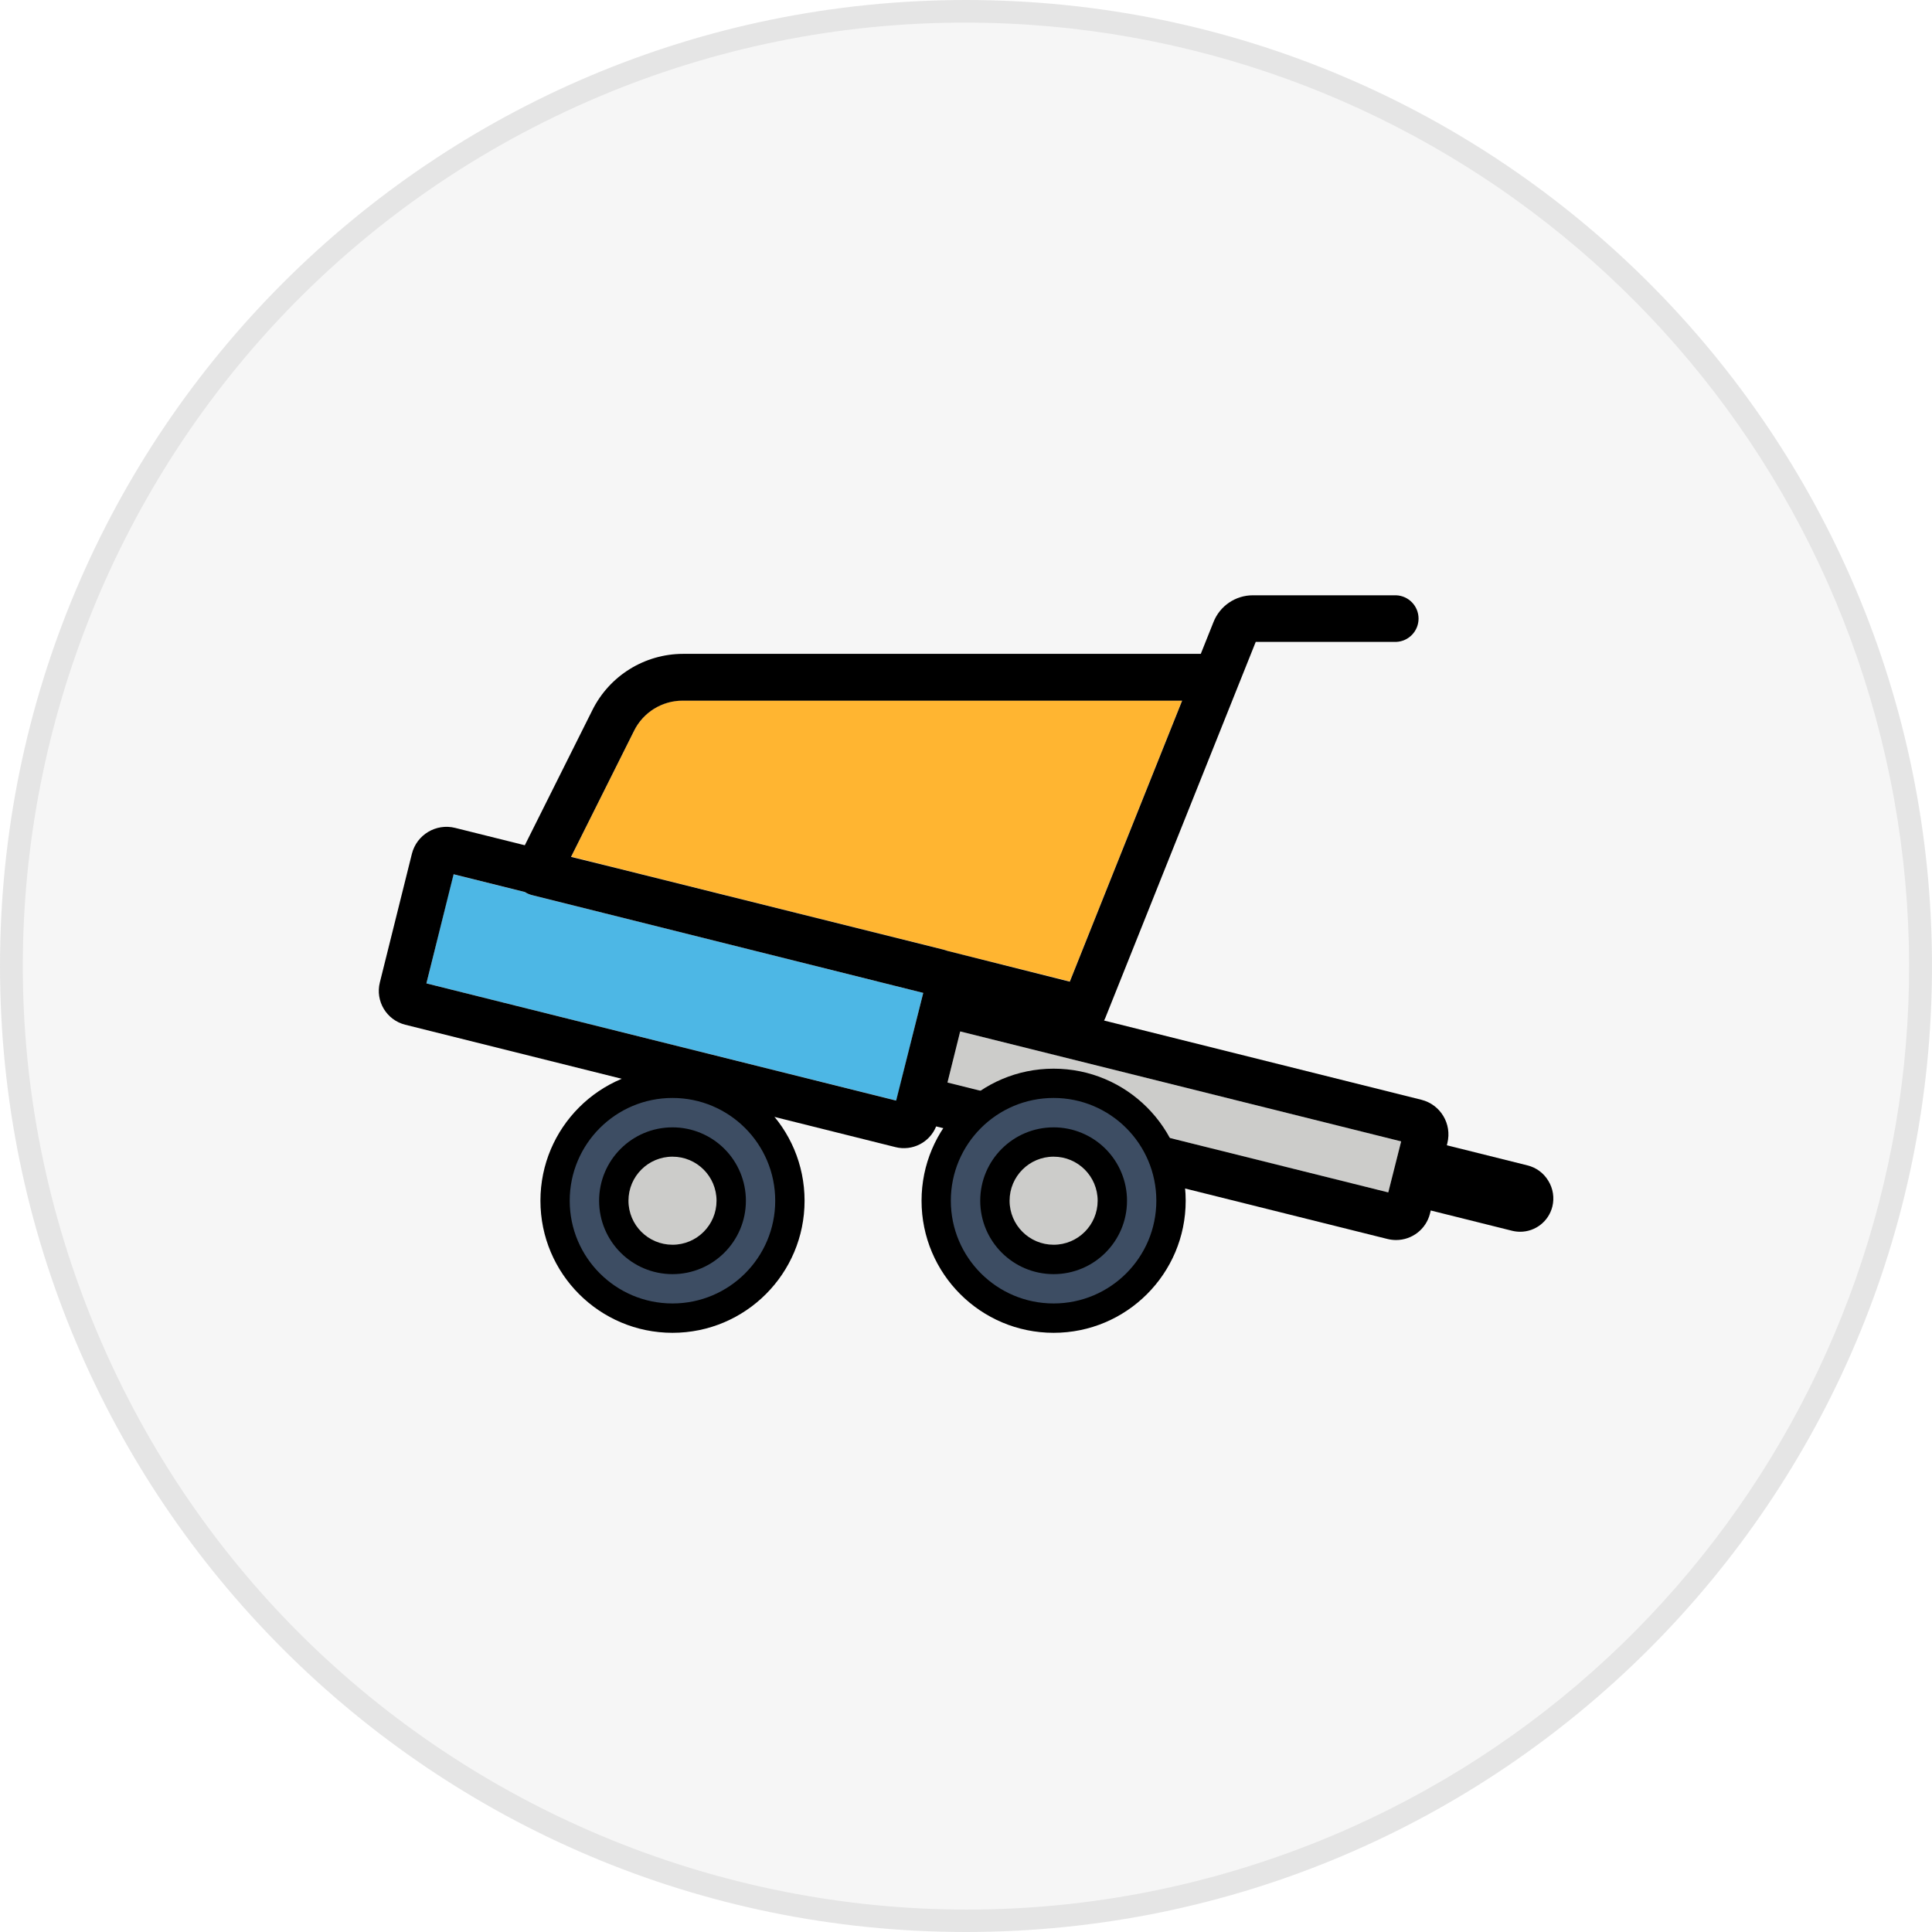
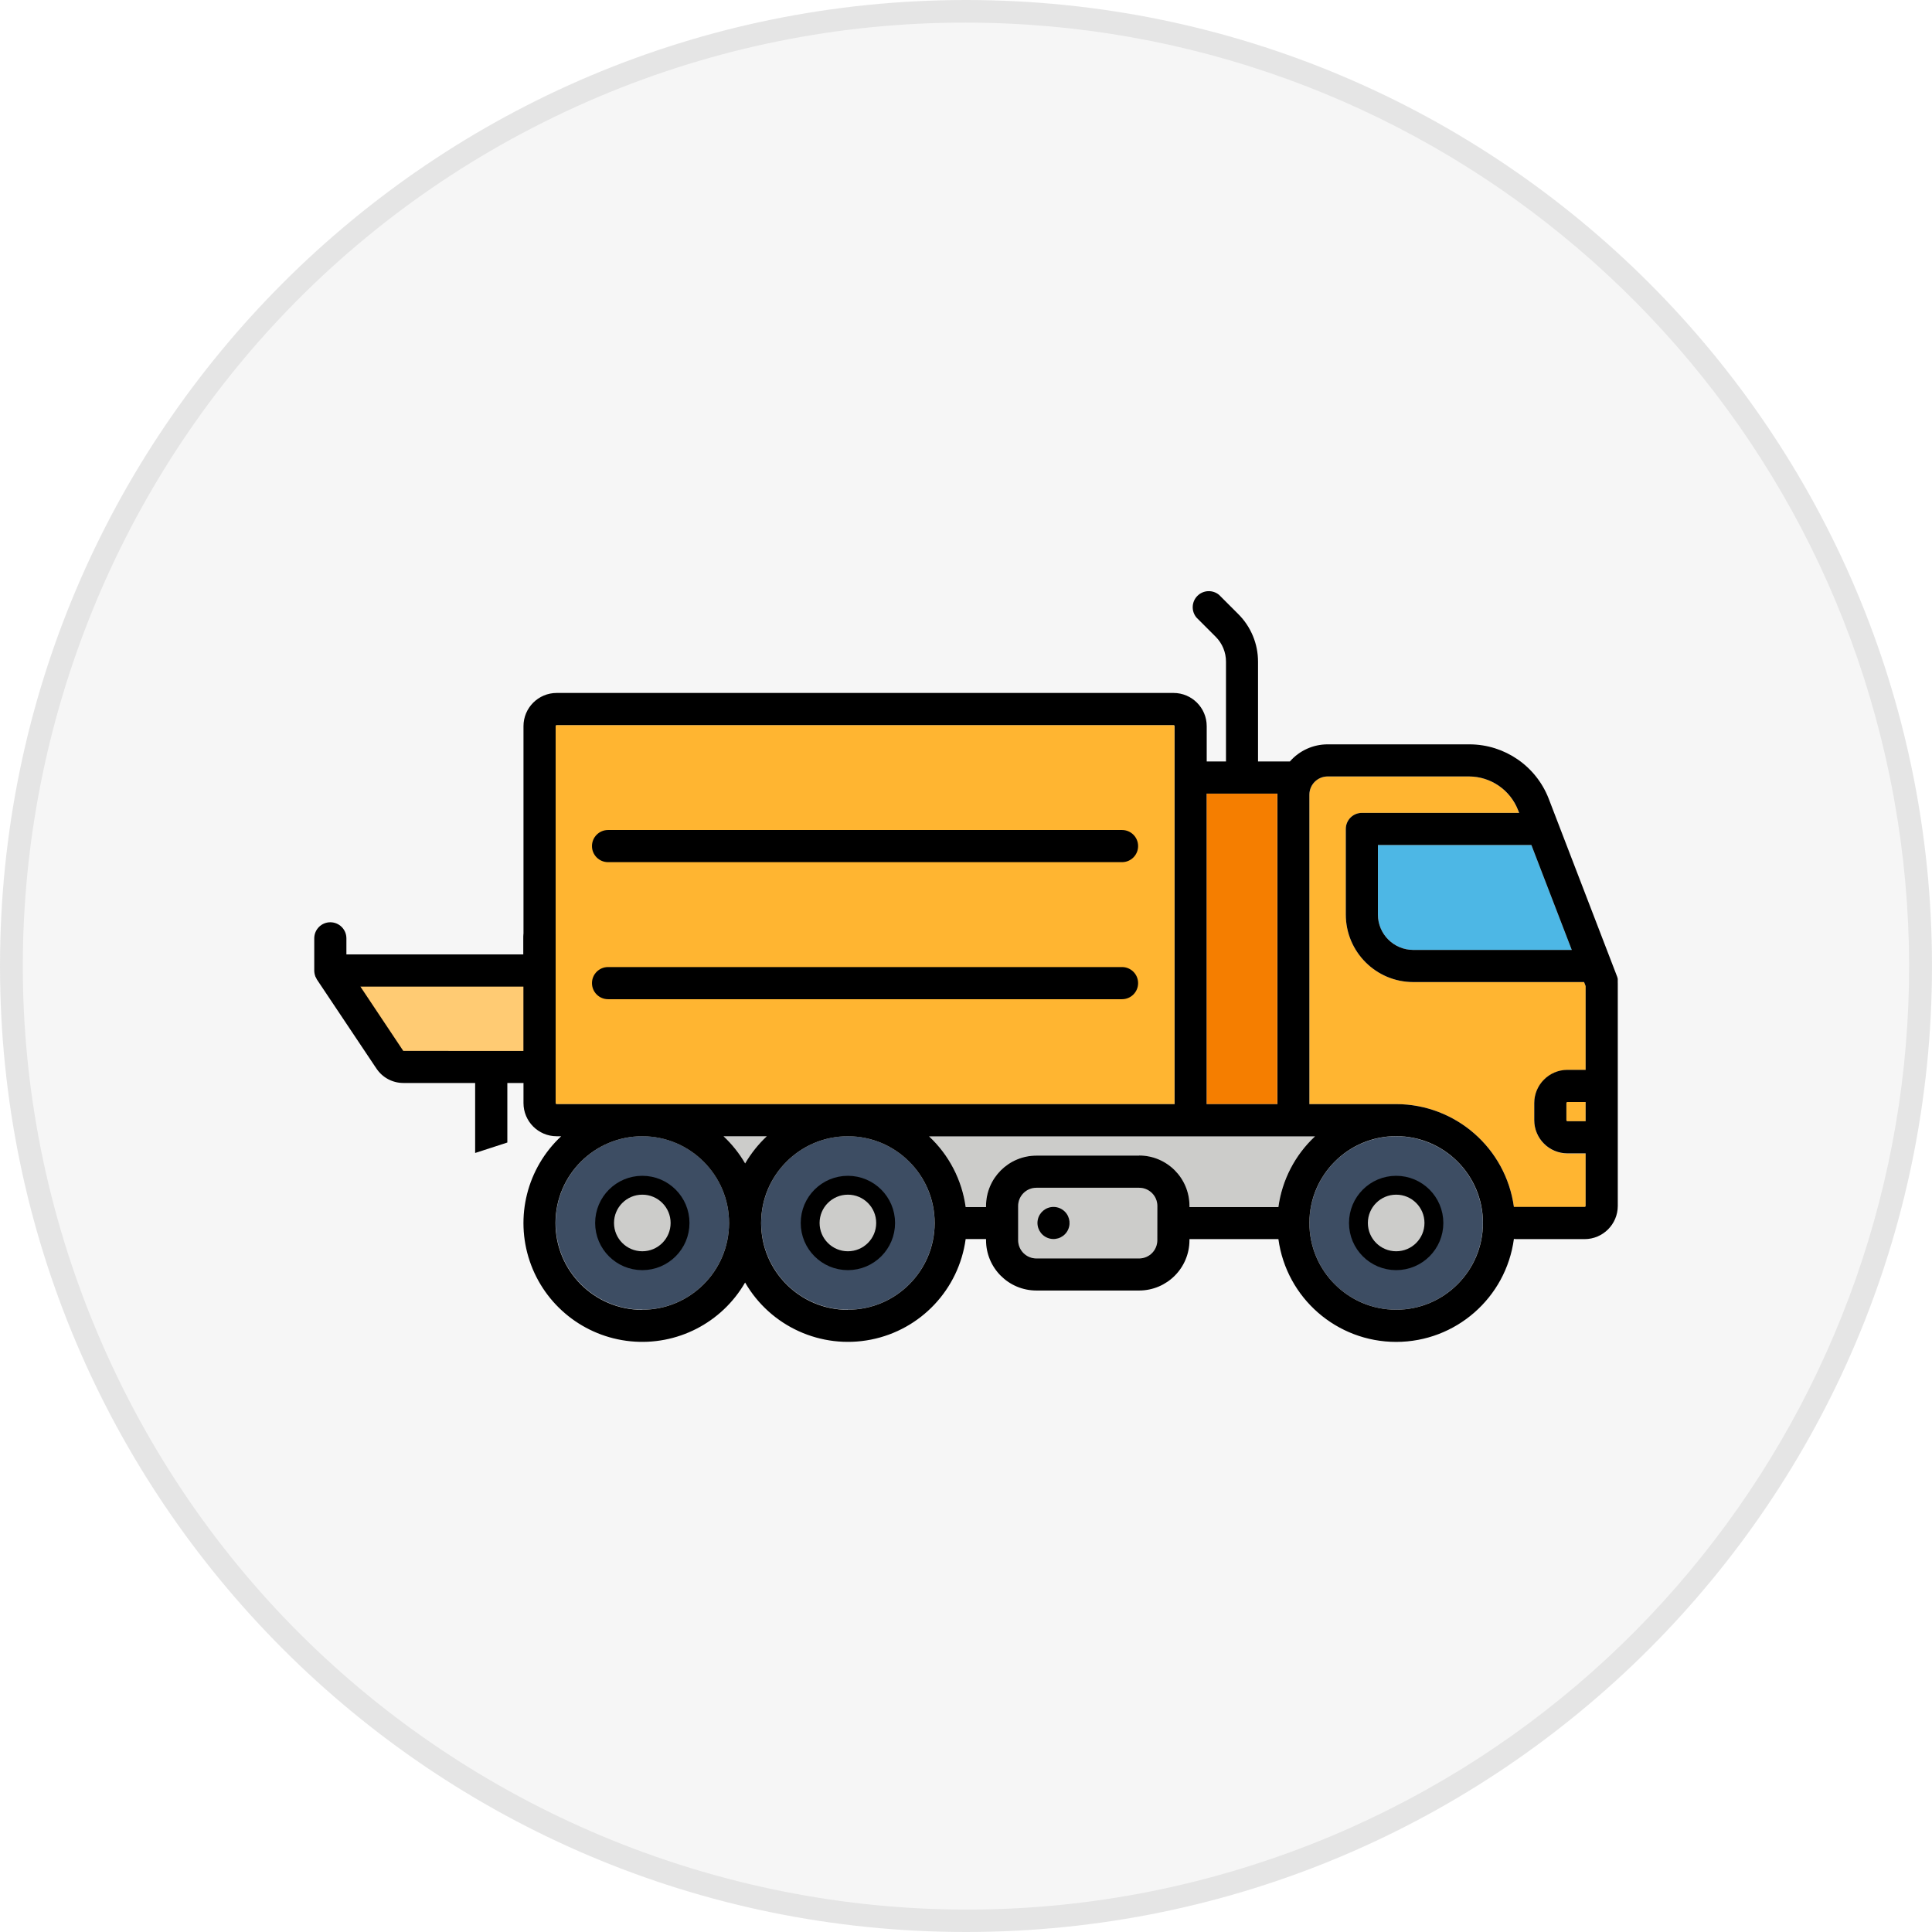
<svg xmlns="http://www.w3.org/2000/svg" viewBox="0 0 512 512">
  <g opacity=".5">
    <path d="m256 509a253 253 0 0 1 -178.9-431.9 253 253 0 0 1 357.8 357.8 251.37 251.37 0 0 1 -178.9 74.1z" fill="#eee" />
    <path d="m256 6a250.07 250.07 0 0 1 97.31 480.36 250.07 250.07 0 0 1 -194.62-460.72 248.53 248.53 0 0 1 97.31-19.64m0-6c-141.38 0-256 114.62-256 256s114.62 256 256 256 256-114.62 256-256-114.62-256-256-256z" fill="#ccc" />
  </g>
-   <path d="m251.11 252 32.4 8.09 11.37-28.47 18.4-46h-132.28a14.34 14.34 0 0 0 -12.93 8l-16.7 33.4 12.35 3.09 86.39 21.54a9.1 9.1 0 0 1 1 .35z" fill="#ffb531" />
-   <path d="m371.32 302.48-116.86-29.14-.12.48-3.25 13.06 116.85 29.13z" fill="#ccccca" />
-   <path d="m139 236.39-18.86-4.7-7.14 28.92 124.55 31.06 7.12-28.54-103.77-25.93a6.22 6.22 0 0 1 -1.9-.81z" fill="#4db7e5" />
-   <path d="m410.33 312.94a8.94 8.94 0 0 0 -5.53-4.1l-21.37-5.33.14-.59a9.47 9.47 0 0 0 -6.89-11.47l-84.1-21a5.45 5.45 0 0 0 .37-.77l11.12-27.79 4.13-10.34 24.58-61.44h37.22a6.18 6.18 0 0 0 0-12.35h-37.94a11.21 11.21 0 0 0 -10.49 7.14l-3.35 8.38h-137.22a26.89 26.89 0 0 0 -24 14.88l-17.92 35.84-18.46-4.6a9.46 9.46 0 0 0 -11.47 6.89l-8.49 34.08a9.24 9.24 0 0 0 6.72 11.19l129.93 32.44a9.21 9.21 0 0 0 10.78-5.49l119.64 29.84a9.57 9.57 0 0 0 2.23.27 9.25 9.25 0 0 0 9-7l.2-.83 21.57 5.38a9.21 9.21 0 0 0 2.14.26 8.8 8.8 0 0 0 8.52-6.67 8.94 8.94 0 0 0 -1.06-6.82zm-259-85.86 16.7-33.4a14.34 14.34 0 0 1 12.93-8h132.32l-18.4 46-11.37 28.47-32.4-8.15a9.1 9.1 0 0 0 -1-.32l-86.39-21.54zm86.16 64.59-124.49-31.06 7.21-28.92 18.86 4.7a6.22 6.22 0 0 0 1.86.81l103.74 25.93zm130.42 24.33-116.82-29.12 3.25-13.06.12-.48 116.86 29.14z" />
-   <circle cx="178.22" cy="318.21" fill="#3d4d63" r="31.23" />
-   <circle cx="178.22" cy="318.21" fill="#ccccca" r="16.31" />
-   <path d="m178.22 283.21a35 35 0 1 0 35 35 35 35 0 0 0 -35-35zm0 62.22a27.23 27.23 0 1 1 27.22-27.22 27.22 27.22 0 0 1 -27.22 27.22z" />
-   <path d="m178.22 298.76a19.45 19.45 0 1 0 19.45 19.45 19.44 19.44 0 0 0 -19.45-19.45zm0 31.11a11.67 11.67 0 1 1 11.67-11.66 11.67 11.67 0 0 1 -11.67 11.66z" />
-   <circle cx="279.22" cy="318.21" fill="#3d4d63" r="31.23" />
-   <circle cx="279.22" cy="318.21" fill="#ccccca" r="16.31" />
-   <path d="m279.22 283.21a35 35 0 1 0 35 35 35 35 0 0 0 -35-35zm0 62.22a27.23 27.23 0 1 1 27.22-27.22 27.22 27.22 0 0 1 -27.22 27.22z" />
-   <path d="m279.22 298.76a19.45 19.45 0 1 0 19.45 19.45 19.44 19.44 0 0 0 -19.45-19.45zm0 31.11a11.67 11.67 0 1 1 11.67-11.66 11.67 11.67 0 0 1 -11.67 11.66z" />
+   <rect fill="#ccccca" height="18.73" rx="4.82" width="36.89" x="269.82" y="314.74" />
+   <path d="m338.79 319.85a31.36 31.36 0 0 1 9.7-18.73h-102.28a31.47 31.47 0 0 1 9.7 18.73h5.4v-.29a13.35 13.35 0 0 1 13.34-13.33h27.24a13.35 13.35 0 0 1 13.33 13.33v.29z" fill="#ccccca" />
+   <path d="m415.11 292.32v4.54a.29.29 0 0 0 .28.28h4.82v-5.14h-4.82a.29.29 0 0 0 -.28.32z" fill="#ffb531" />
+   <circle cx="369.99" cy="324.1" fill="#3d4d63" r="22.98" transform="matrix(.3826834 -.9238795 .9238795 .3826834 -71.03 541.9)" />
+   <path d="m374.53 260.26a17.9 17.9 0 0 1 -17.88-17.88v-22.7a4.26 4.26 0 0 1 4.26-4.26h41.65l-.29-.73a14 14 0 0 0 -13-8.92h-37.44a4.84 4.84 0 0 0 -4.83 4.83v82h23a31.55 31.55 0 0 1 31.21 27.29 3.48 3.48 0 0 1 .57 0h18.16a.28.28 0 0 0 .28-.29v-13.9h-4.82a8.81 8.81 0 0 1 -8.8-8.8v-4.54a8.81 8.81 0 0 1 8.8-8.8h4.82v-22.23l-.41-1.07z" fill="#ffb531" />
+   <circle cx="224.71" cy="324.1" fill="#3d4d63" r="22.98" transform="matrix(.3826834 -.9238795 .9238795 .3826834 -160.72 407.67)" />
+   <path d="m203.2 301.12h-11.47a31.71 31.71 0 0 1 5.73 7.2 32 32 0 0 1 5.74-7.2z" fill="#ccccca" />
+   <path d="m374.53 251.74h42l-10.7-27.8h-40.67v18.44a9.38 9.38 0 0 0 9.37 9.36z" fill="#4db7e5" />
+   <path d="m319.76 292.6h18.73v-82c0-.1 0-.19 0-.28h-18.73z" fill="#f57e00" />
+   <path d="m147.52 292.6h163.73v-100.16a.29.29 0 0 0 -.28-.29h-163.45a.29.29 0 0 0 -.28.29v99.88a.28.28 0 0 0 .28.28z" fill="#ffb531" />
+   <circle cx="170.22" cy="324.1" fill="#3d4d63" r="22.98" transform="matrix(.9870804 -.1602258 .1602258 .9870804 -49.72 31.45)" />
+   <g fill="#ccccca" stroke="#000" stroke-miterlimit="10" stroke-width="5">
+     <path d="m170.22 314.1a10 10 0 1 0 10 10 10 10 0 0 0 -10-10z" />
+     <path d="m224.7 314.1a10 10 0 1 0 10 10 10 10 0 0 0 -10-10z" />
+     <path d="m370 314.1a10 10 0 1 0 10 10 10 10 0 0 0 -10-10z" />
+   </g>
+   <path d="m428.72 260.44a2.44 2.44 0 0 0 0-.27 1.1 1.1 0 0 1 0-.18 1.85 1.85 0 0 0 0-.23 1.74 1.74 0 0 0 0-.22.85.85 0 0 0 0-.17l-.09-.26v-.1l-18.22-47.38a22.56 22.56 0 0 0 -20.92-14.37h-37.66a13.29 13.29 0 0 0 -10 4.54h-8.44v-26.42a17.78 17.78 0 0 0 -5.23-12.64l-5.09-5.09a4.26 4.26 0 0 0 -6 6l5.09 5.09a9.3 9.3 0 0 1 2.74 6.62v26.44h-5.11v-9.36a8.8 8.8 0 0 0 -8.79-8.8h-163.48a8.8 8.8 0 0 0 -8.79 8.8v99.88a8.8 8.8 0 0 0 8.79 8.8h1.2a31.48 31.48 0 1 0 48.74 38.76 31.48 31.48 0 0 0 58.45-11.52h5.4v.28a13.35 13.35 0 0 0 13.34 13.36h27.24a13.35 13.35 0 0 0 13.33-13.34v-.28h23.57a31.49 31.49 0 0 0 62.41-.05 3.45 3.45 0 0 0 .57.05h18.16a8.81 8.81 0 0 0 8.8-8.8v-59s-.01-.11-.01-.14zm-8.51 36.7h-4.82a.29.29 0 0 1 -.28-.28v-4.54a.29.29 0 0 1 .28-.28h4.82zm-3.68-45.4h-42a9.38 9.38 0 0 1 -9.37-9.36v-18.44h40.67zm-78-41.43v.29 82h-18.77v-82.29zm-191 82.29a.28.28 0 0 1 -.28-.28v-99.88a.29.29 0 0 1 .28-.29h163.47a.29.29 0 0 1 .28.29v100.16zm55.68 8.52a32 32 0 0 0 -5.74 7.2 31.71 31.71 0 0 0 -5.73-7.2zm-33 46a23 23 0 1 1 23-23 23 23 0 0 1 -22.99 22.97zm54.49 0a23 23 0 1 1 23-23 23 23 0 0 1 -22.99 22.97zm82-18.45a4.83 4.83 0 0 1 -4.82 4.83h-27.23a4.84 4.84 0 0 1 -4.83-4.83v-9.08a4.83 4.83 0 0 1 4.83-4.82h27.24a4.82 4.82 0 0 1 4.82 4.82zm-4.82-22.42h-27.23a13.36 13.36 0 0 0 -13.34 13.34v.29h-5.4a31.47 31.47 0 0 0 -9.7-18.73h102.28a31.36 31.36 0 0 0 -9.7 18.73h-23.57v-.29a13.35 13.35 0 0 0 -13.33-13.37zm68.12 40.84a23 23 0 1 1 23-23 23 23 0 0 1 -23 23zm49.94-27.24h-18.17a3.48 3.48 0 0 0 -.57 0 31.55 31.55 0 0 0 -31.2-27.25h-23v-82a4.84 4.84 0 0 1 4.83-4.83h37.47a14 14 0 0 1 13 8.92l.29.73h-41.68a4.26 4.26 0 0 0 -4.26 4.26v22.7a17.9 17.9 0 0 0 17.88 17.88h45.27l.41 1.07v22.19h-4.82a8.81 8.81 0 0 0 -8.8 8.8v4.54a8.81 8.81 0 0 0 8.8 8.8h4.82v13.9a.28.28 0 0 1 -.28.29z" />
+   <path d="m279.19 319.85a4.25 4.25 0 1 0 3 1.24 4.27 4.27 0 0 0 -3-1.24z" />
+   <path d="m161.14 228.48h136.21a4.26 4.26 0 0 0 0-8.52h-136.21a4.26 4.26 0 0 0 0 8.52z" />
+   <path d="m161.14 264.8h136.21a4.26 4.26 0 0 0 0-8.52h-136.21a4.26 4.26 0 0 0 0 8.52z" />
+   <path d="m117.39 287h8.53v18.55l8.53-2.77v-15.78h4.26a8.52 8.52 0 0 0 8.53-8.52v-29.81a4.27 4.27 0 1 0 -8.53 0v4.26h-46.91v-4.26a4.26 4.26 0 1 0 -8.52 0v8.52a.11.11 0 0 0 0 .08 4.45 4.45 0 0 0 .28 1.45c0 .12.11.22.17.34a4.59 4.59 0 0 0 .24.5l10.32 15.44 5.08 7.6.42.62a8.55 8.55 0 0 0 7.11 3.78z" />
+   <path d="m106.87 278.5-11.36-17.04h43.2v17.06z" fill="#ffcb73" />
</svg>
